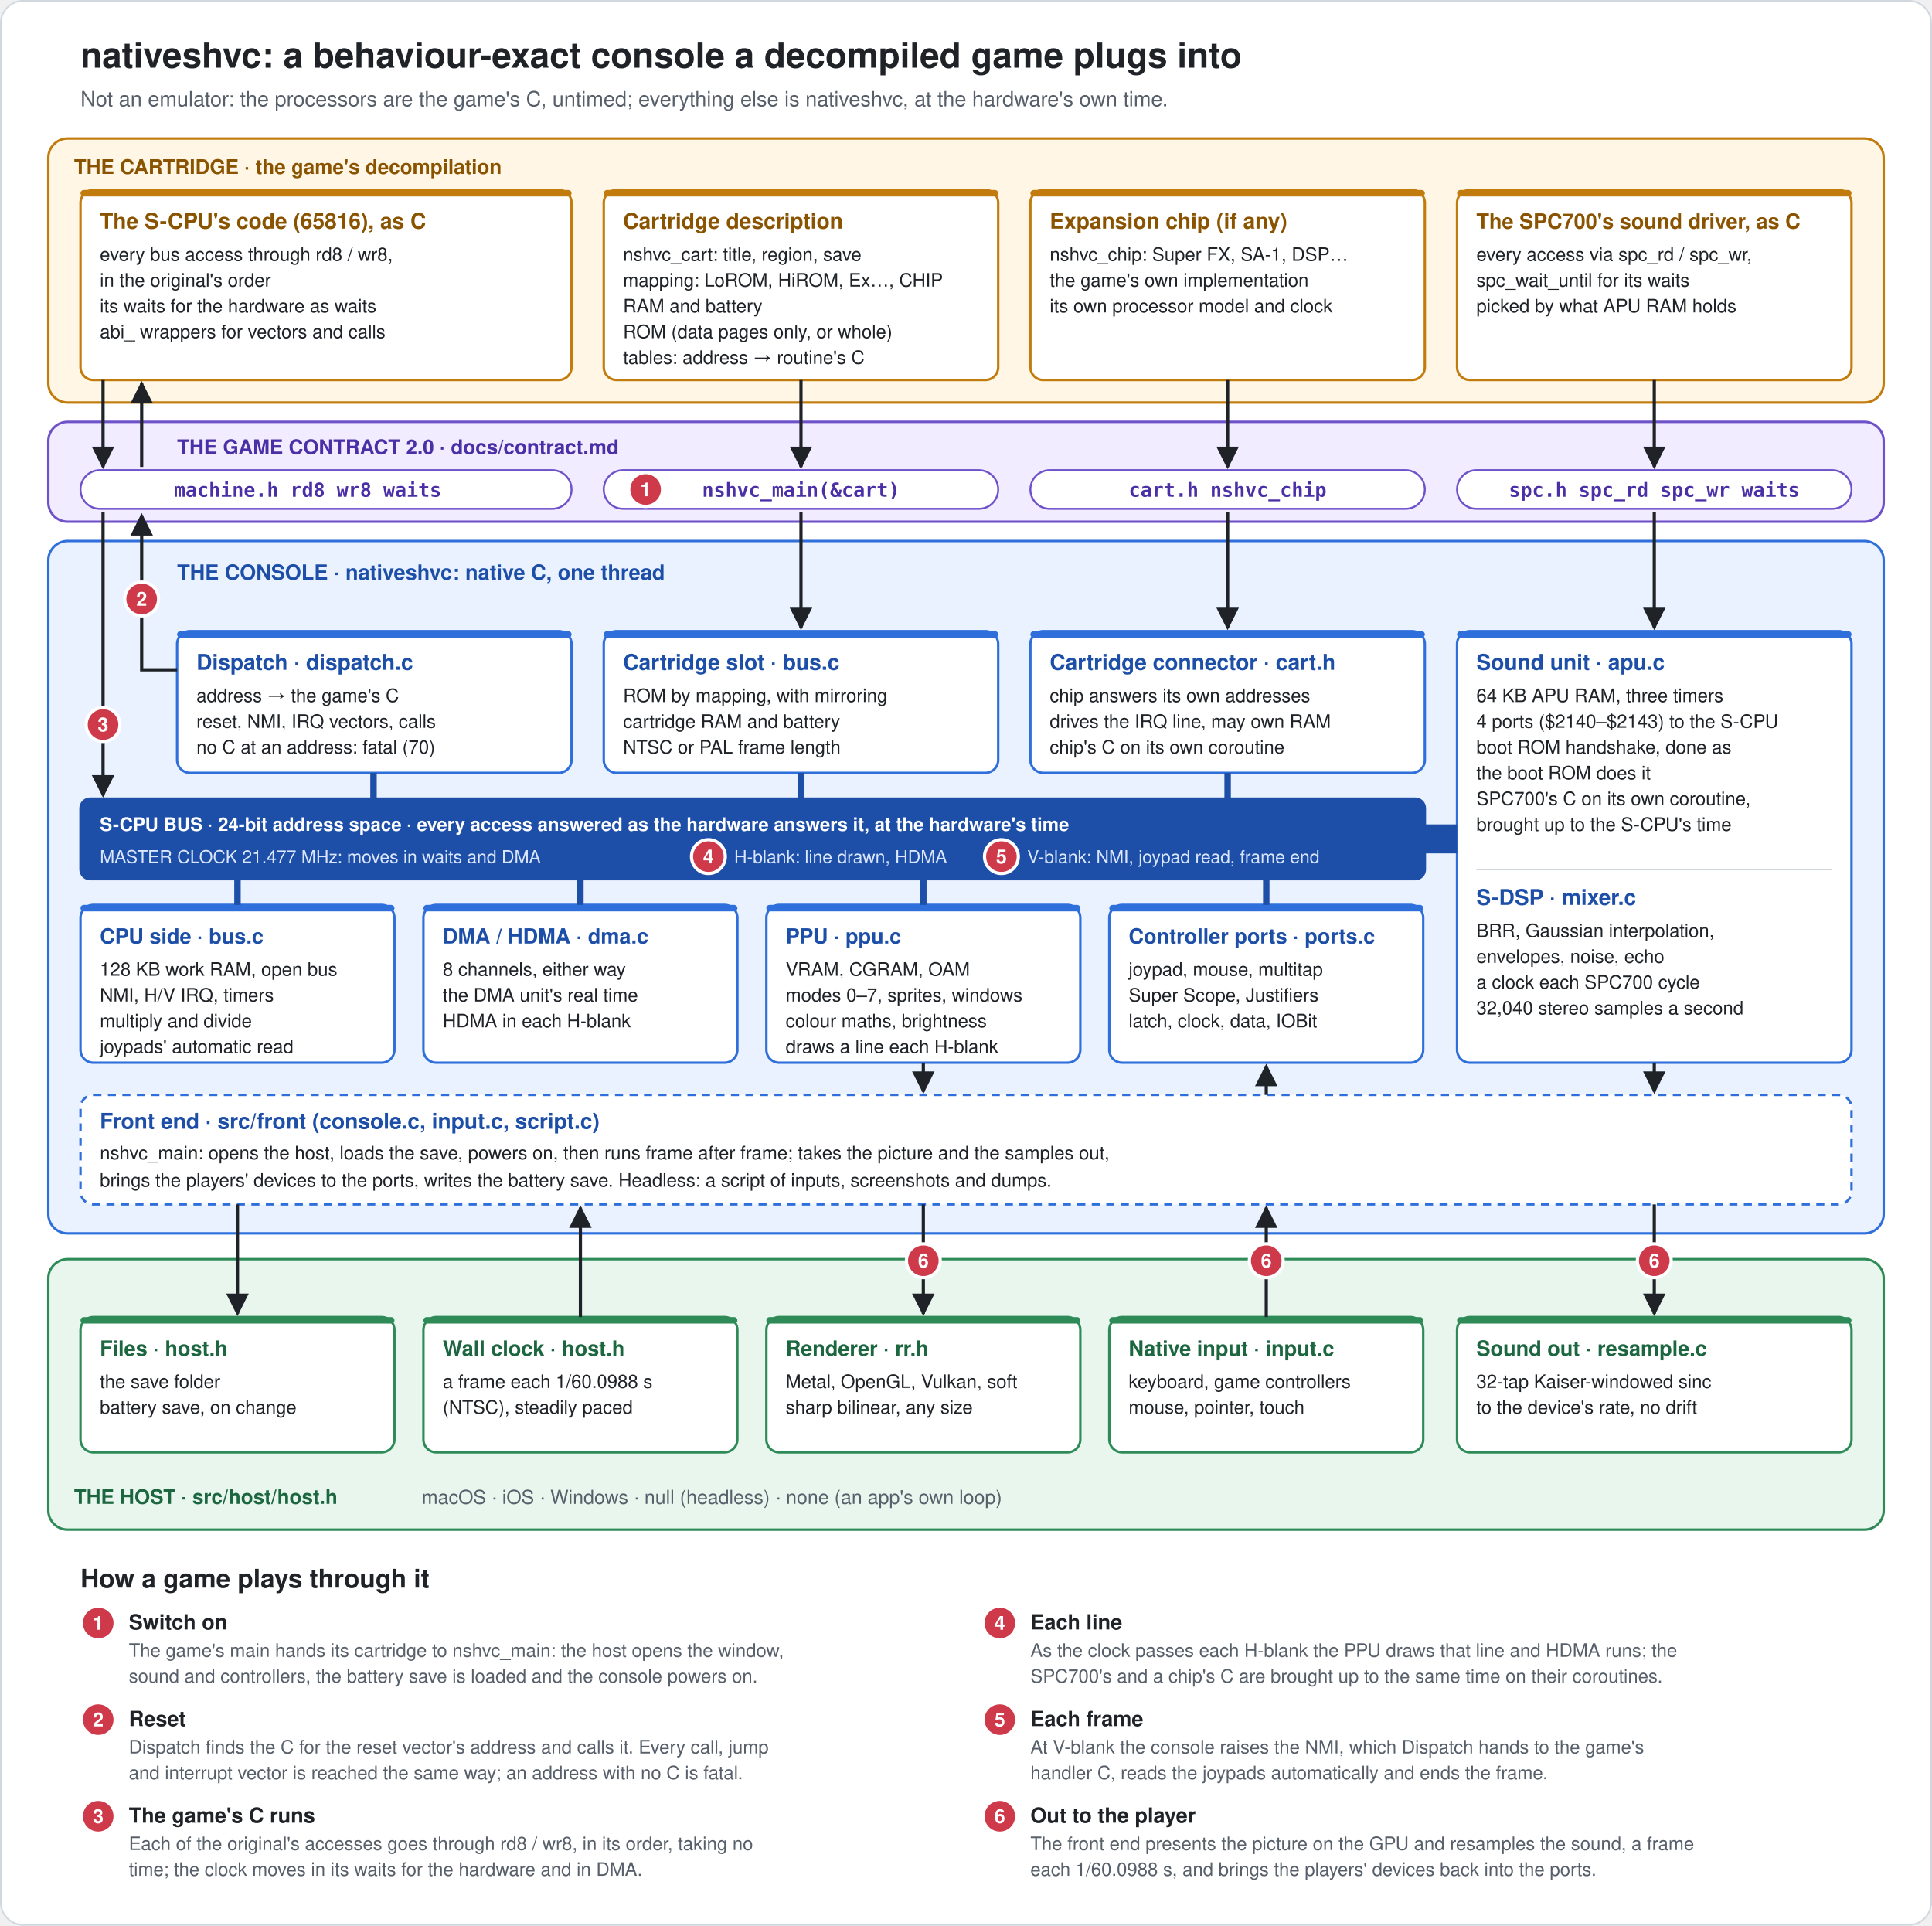
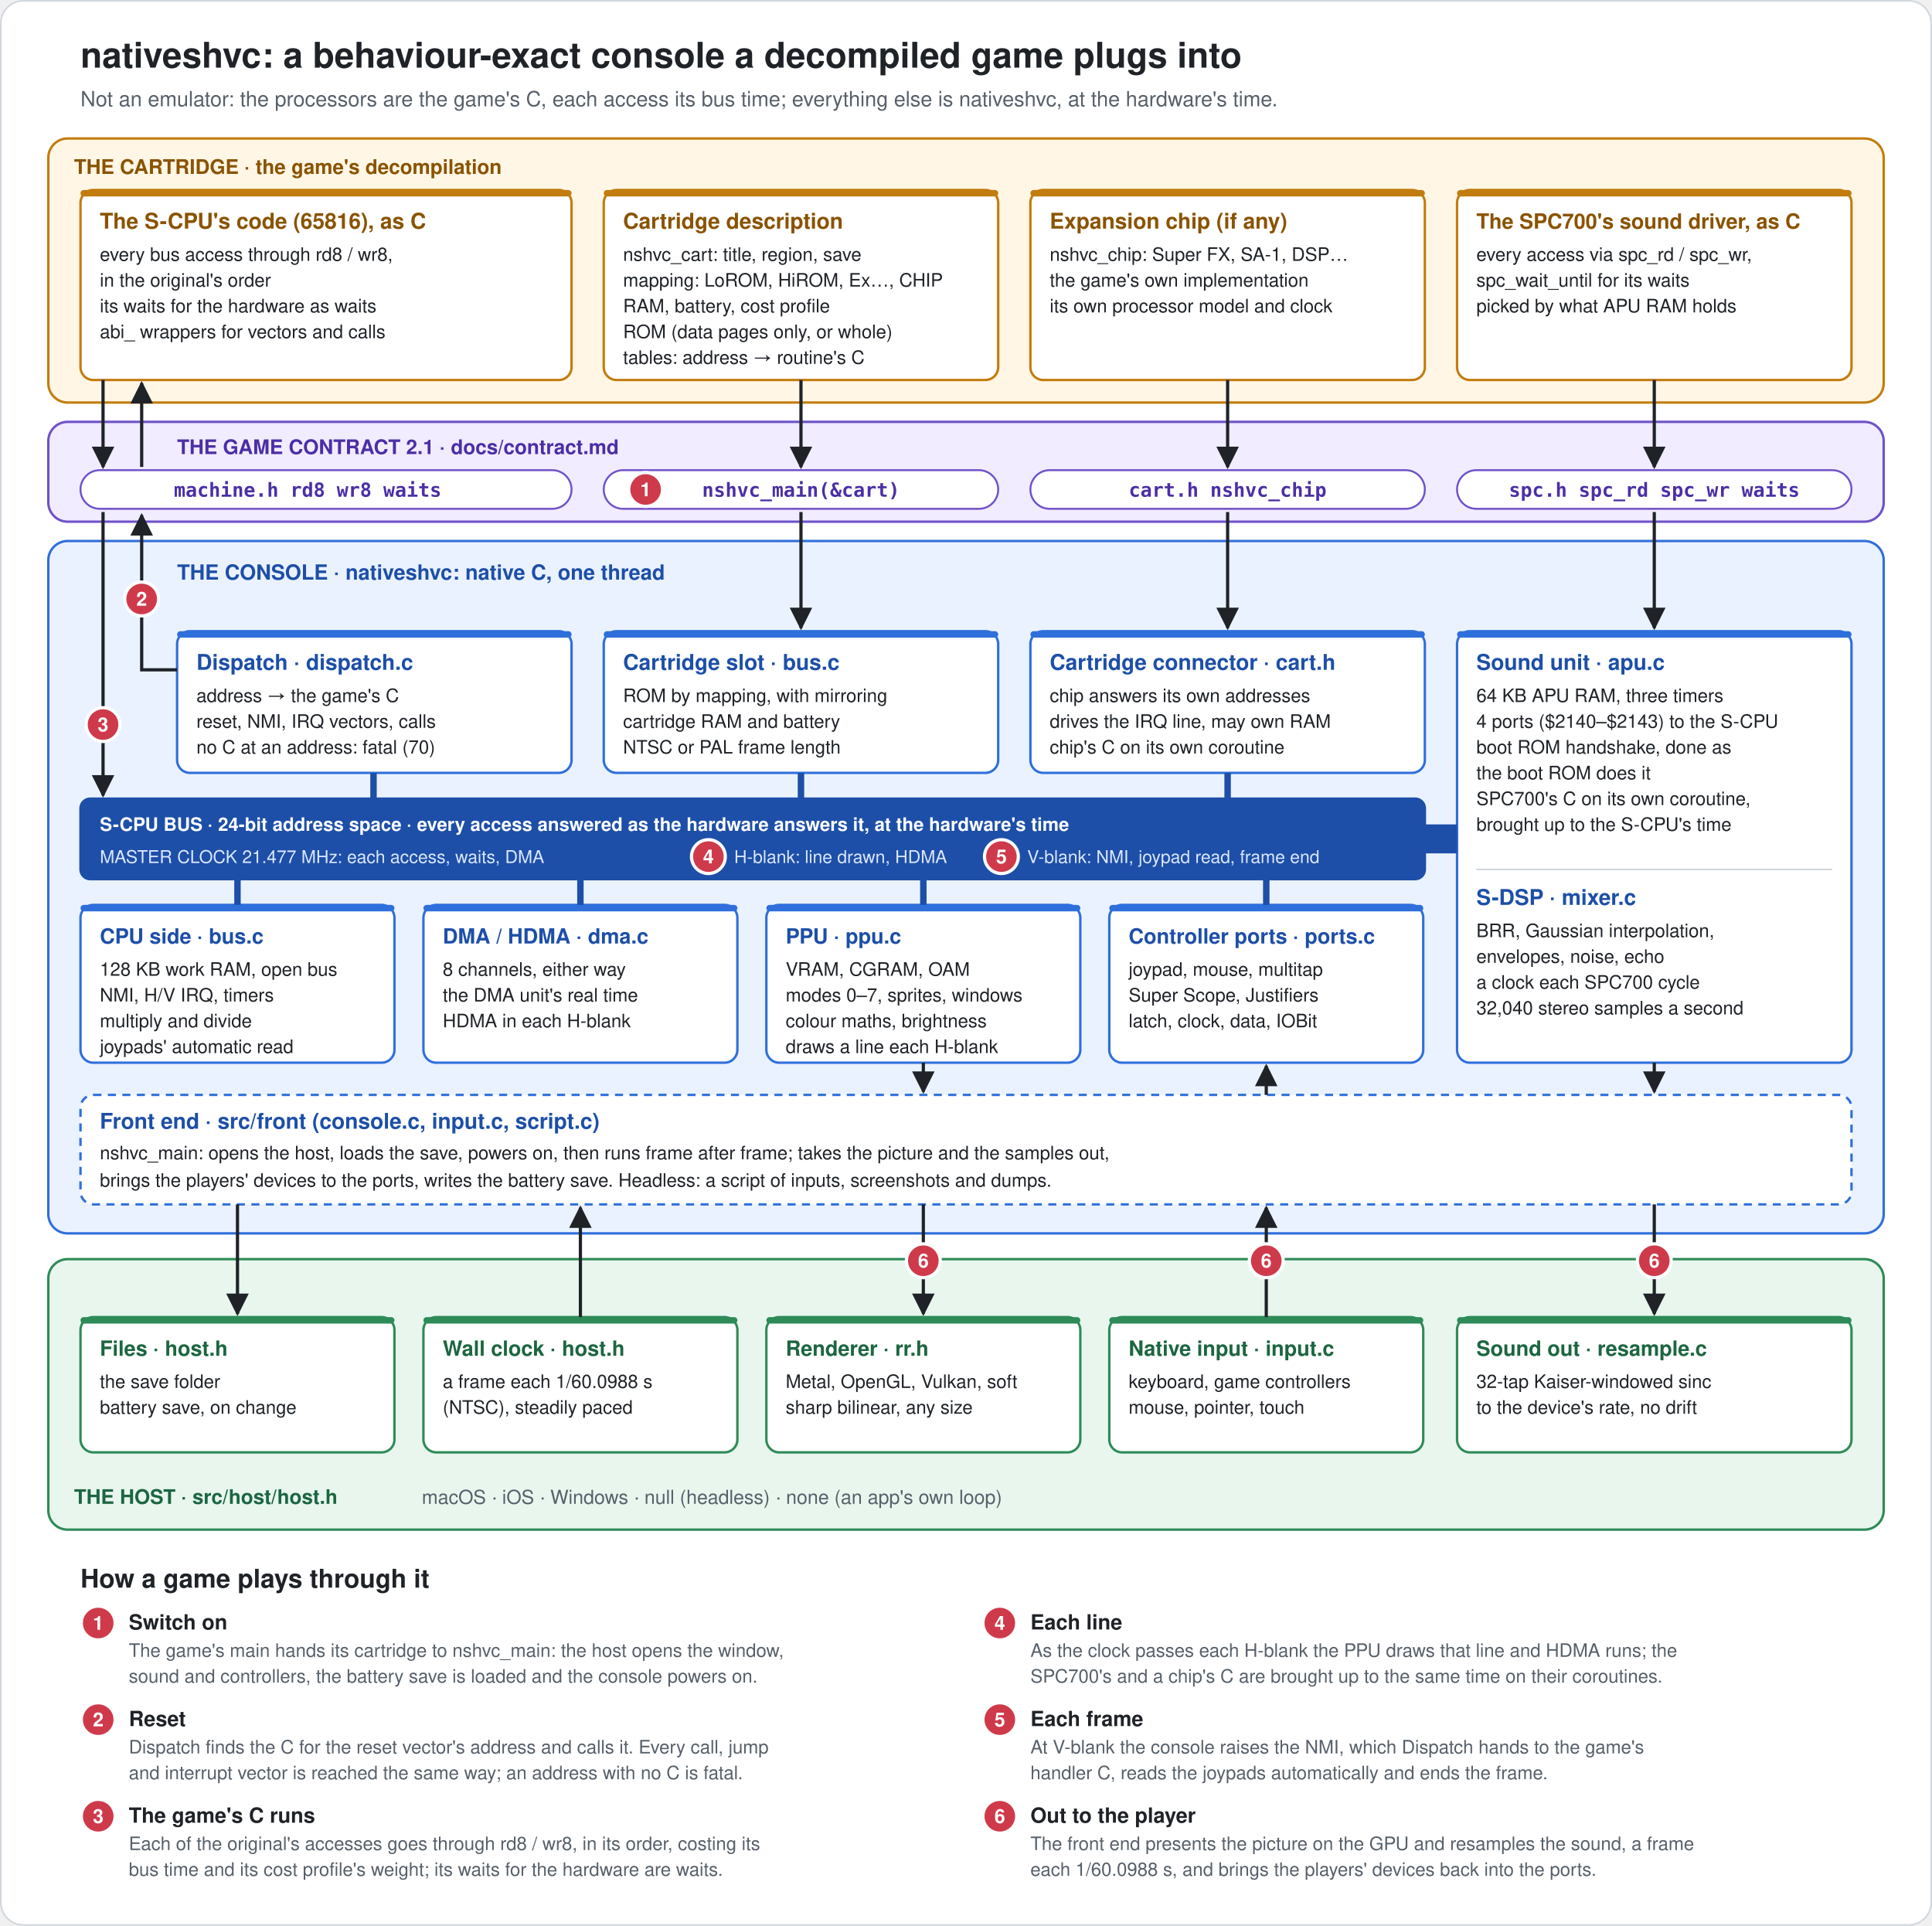
- <svg xmlns="http://www.w3.org/2000/svg" width="1200" height="1196" viewBox="0 0 1200 1196" role="img" aria-label="nativeshvc architecture: a behaviour-exact console, not an emulator: the game's decompiled C as the cartridge, nativeshvc as the console, the host below">
+ <svg xmlns="http://www.w3.org/2000/svg" width="1200" height="1196" viewBox="0 0 1200 1196" role="img" aria-label="nativeshvc architecture: a behaviour-exact console, not an emulator: the game's decompiled C as the cartridge, each access costing its bus time and its cost profile's weight, nativeshvc as the console, the host below">
  <defs>
    <marker id="arr" viewBox="0 0 10 10" refX="9" refY="5" markerWidth="7" markerHeight="7" orient="auto-start-reverse">
      <path d="M0,0 L10,5 L0,10 z" fill="#1f2328" />
    </marker>
  </defs>
  <rect x="0.5" y="0.5" width="1199" height="1195" rx="14" fill="#ffffff" stroke="#d0d7de" stroke-width="1" />
  <text x="50" y="42" font-family="-apple-system, BlinkMacSystemFont, 'Segoe UI', Helvetica, Arial, sans-serif" font-size="22" font-weight="bold" font-style="normal" fill="#1f2328" text-anchor="start">nativeshvc: a behaviour-exact console a decompiled game plugs into</text>
-   <text x="50" y="66" font-family="-apple-system, BlinkMacSystemFont, 'Segoe UI', Helvetica, Arial, sans-serif" font-size="13" font-weight="normal" font-style="normal" fill="#57606a" text-anchor="start">Not an emulator: the processors are the game's C, untimed; everything else is nativeshvc, at the hardware's own time.</text>
+   <text x="50" y="66" font-family="-apple-system, BlinkMacSystemFont, 'Segoe UI', Helvetica, Arial, sans-serif" font-size="13" font-weight="normal" font-style="normal" fill="#57606a" text-anchor="start">Not an emulator: the processors are the game's C, each access its bus time; everything else is nativeshvc, at the hardware's time.</text>
  <rect x="30" y="86" width="1140" height="164" rx="12" fill="#fff6e5" stroke="#c27c0e" stroke-width="1.5" />
  <text x="46" y="108" font-family="-apple-system, BlinkMacSystemFont, 'Segoe UI', Helvetica, Arial, sans-serif" font-size="12.5" font-weight="bold" font-style="normal" fill="#8a5300" text-anchor="start">THE CARTRIDGE  ·  the game's decompilation</text>
  <rect x="50" y="118" width="305" height="118" rx="8" fill="#ffffff" stroke="#c27c0e" stroke-width="1.5" />
  <rect x="50" y="118" width="305" height="4" rx="2" fill="#c27c0e" />
  <text x="62" y="142" font-family="-apple-system, BlinkMacSystemFont, 'Segoe UI', Helvetica, Arial, sans-serif" font-size="13.5" font-weight="bold" font-style="normal" fill="#8a5300" text-anchor="start">The S-CPU's code (65816), as C</text>
  <text x="62" y="162" font-family="-apple-system, BlinkMacSystemFont, 'Segoe UI', Helvetica, Arial, sans-serif" font-size="11.5" font-weight="normal" font-style="normal" fill="#1f2328" text-anchor="start">every bus access through rd8 / wr8,</text>
  <text x="62" y="178" font-family="-apple-system, BlinkMacSystemFont, 'Segoe UI', Helvetica, Arial, sans-serif" font-size="11.5" font-weight="normal" font-style="normal" fill="#1f2328" text-anchor="start">in the original's order</text>
  <text x="62" y="194" font-family="-apple-system, BlinkMacSystemFont, 'Segoe UI', Helvetica, Arial, sans-serif" font-size="11.5" font-weight="normal" font-style="normal" fill="#1f2328" text-anchor="start">its waits for the hardware as waits</text>
  <text x="62" y="210" font-family="-apple-system, BlinkMacSystemFont, 'Segoe UI', Helvetica, Arial, sans-serif" font-size="11.5" font-weight="normal" font-style="normal" fill="#1f2328" text-anchor="start">abi_ wrappers for vectors and calls</text>
  <rect x="375" y="118" width="245" height="118" rx="8" fill="#ffffff" stroke="#c27c0e" stroke-width="1.5" />
  <rect x="375" y="118" width="245" height="4" rx="2" fill="#c27c0e" />
  <text x="387" y="142" font-family="-apple-system, BlinkMacSystemFont, 'Segoe UI', Helvetica, Arial, sans-serif" font-size="13.5" font-weight="bold" font-style="normal" fill="#8a5300" text-anchor="start">Cartridge description</text>
  <text x="387" y="162" font-family="-apple-system, BlinkMacSystemFont, 'Segoe UI', Helvetica, Arial, sans-serif" font-size="11.5" font-weight="normal" font-style="normal" fill="#1f2328" text-anchor="start">nshvc_cart: title, region, save</text>
  <text x="387" y="178" font-family="-apple-system, BlinkMacSystemFont, 'Segoe UI', Helvetica, Arial, sans-serif" font-size="11.5" font-weight="normal" font-style="normal" fill="#1f2328" text-anchor="start">mapping: LoROM, HiROM, Ex…, CHIP</text>
-   <text x="387" y="194" font-family="-apple-system, BlinkMacSystemFont, 'Segoe UI', Helvetica, Arial, sans-serif" font-size="11.5" font-weight="normal" font-style="normal" fill="#1f2328" text-anchor="start">RAM and battery</text>
+   <text x="387" y="194" font-family="-apple-system, BlinkMacSystemFont, 'Segoe UI', Helvetica, Arial, sans-serif" font-size="11.5" font-weight="normal" font-style="normal" fill="#1f2328" text-anchor="start">RAM, battery, cost profile</text>
  <text x="387" y="210" font-family="-apple-system, BlinkMacSystemFont, 'Segoe UI', Helvetica, Arial, sans-serif" font-size="11.5" font-weight="normal" font-style="normal" fill="#1f2328" text-anchor="start">ROM (data pages only, or whole)</text>
  <text x="387" y="226" font-family="-apple-system, BlinkMacSystemFont, 'Segoe UI', Helvetica, Arial, sans-serif" font-size="11.5" font-weight="normal" font-style="normal" fill="#1f2328" text-anchor="start">tables: address → routine's C</text>
  <rect x="640" y="118" width="245" height="118" rx="8" fill="#ffffff" stroke="#c27c0e" stroke-width="1.5" />
  <rect x="640" y="118" width="245" height="4" rx="2" fill="#c27c0e" />
  <text x="652" y="142" font-family="-apple-system, BlinkMacSystemFont, 'Segoe UI', Helvetica, Arial, sans-serif" font-size="13.5" font-weight="bold" font-style="normal" fill="#8a5300" text-anchor="start">Expansion chip (if any)</text>
  <text x="652" y="162" font-family="-apple-system, BlinkMacSystemFont, 'Segoe UI', Helvetica, Arial, sans-serif" font-size="11.5" font-weight="normal" font-style="normal" fill="#1f2328" text-anchor="start">nshvc_chip: Super FX, SA-1, DSP…</text>
  <text x="652" y="178" font-family="-apple-system, BlinkMacSystemFont, 'Segoe UI', Helvetica, Arial, sans-serif" font-size="11.5" font-weight="normal" font-style="normal" fill="#1f2328" text-anchor="start">the game's own implementation</text>
  <text x="652" y="194" font-family="-apple-system, BlinkMacSystemFont, 'Segoe UI', Helvetica, Arial, sans-serif" font-size="11.5" font-weight="normal" font-style="normal" fill="#1f2328" text-anchor="start">its own processor model and clock</text>
  <rect x="905" y="118" width="245" height="118" rx="8" fill="#ffffff" stroke="#c27c0e" stroke-width="1.5" />
  <rect x="905" y="118" width="245" height="4" rx="2" fill="#c27c0e" />
  <text x="917" y="142" font-family="-apple-system, BlinkMacSystemFont, 'Segoe UI', Helvetica, Arial, sans-serif" font-size="13" font-weight="bold" font-style="normal" fill="#8a5300" text-anchor="start">The SPC700's sound driver, as C</text>
  <text x="917" y="162" font-family="-apple-system, BlinkMacSystemFont, 'Segoe UI', Helvetica, Arial, sans-serif" font-size="11.5" font-weight="normal" font-style="normal" fill="#1f2328" text-anchor="start">every access via spc_rd / spc_wr,</text>
  <text x="917" y="178" font-family="-apple-system, BlinkMacSystemFont, 'Segoe UI', Helvetica, Arial, sans-serif" font-size="11.5" font-weight="normal" font-style="normal" fill="#1f2328" text-anchor="start">spc_wait_until for its waits</text>
  <text x="917" y="194" font-family="-apple-system, BlinkMacSystemFont, 'Segoe UI', Helvetica, Arial, sans-serif" font-size="11.5" font-weight="normal" font-style="normal" fill="#1f2328" text-anchor="start">picked by what APU RAM holds</text>
  <rect x="30" y="262" width="1140" height="62" rx="12" fill="#f1ecff" stroke="#6f52c9" stroke-width="1.5" />
-   <text x="110" y="282" font-family="-apple-system, BlinkMacSystemFont, 'Segoe UI', Helvetica, Arial, sans-serif" font-size="12.5" font-weight="bold" font-style="normal" fill="#4b2fa6" text-anchor="start">THE GAME CONTRACT 2.0  ·  docs/contract.md</text>
+   <text x="110" y="282" font-family="-apple-system, BlinkMacSystemFont, 'Segoe UI', Helvetica, Arial, sans-serif" font-size="12.5" font-weight="bold" font-style="normal" fill="#4b2fa6" text-anchor="start">THE GAME CONTRACT 2.1  ·  docs/contract.md</text>
  <rect x="50" y="292" width="305" height="24" rx="12" fill="#ffffff" stroke="#6f52c9" stroke-width="1.2" />
  <text x="108" y="308.5" font-family="ui-monospace, SFMono-Regular, Menlo, Consolas, monospace" font-size="12" font-weight="bold" font-style="normal" fill="#4b2fa6" text-anchor="start">machine.h  rd8 wr8 waits</text>
  <rect x="375" y="292" width="245" height="24" rx="12" fill="#ffffff" stroke="#6f52c9" stroke-width="1.2" />
  <text x="497.5" y="308.5" font-family="ui-monospace, SFMono-Regular, Menlo, Consolas, monospace" font-size="12" font-weight="bold" font-style="normal" fill="#4b2fa6" text-anchor="middle">nshvc_main(&amp;cart)</text>
  <rect x="640" y="292" width="245" height="24" rx="12" fill="#ffffff" stroke="#6f52c9" stroke-width="1.2" />
  <text x="762.5" y="308.5" font-family="ui-monospace, SFMono-Regular, Menlo, Consolas, monospace" font-size="12" font-weight="bold" font-style="normal" fill="#4b2fa6" text-anchor="middle">cart.h  nshvc_chip</text>
  <rect x="905" y="292" width="245" height="24" rx="12" fill="#ffffff" stroke="#6f52c9" stroke-width="1.2" />
  <text x="1027.5" y="308.5" font-family="ui-monospace, SFMono-Regular, Menlo, Consolas, monospace" font-size="12" font-weight="bold" font-style="normal" fill="#4b2fa6" text-anchor="middle">spc.h  spc_rd spc_wr waits</text>
  <rect x="30" y="336" width="1140" height="430" rx="12" fill="#eaf2ff" stroke="#2f6fdb" stroke-width="1.5" />
  <text x="110" y="360" font-family="-apple-system, BlinkMacSystemFont, 'Segoe UI', Helvetica, Arial, sans-serif" font-size="13" font-weight="bold" font-style="normal" fill="#1d4fa8" text-anchor="start">THE CONSOLE  ·  nativeshvc: native C, one thread</text>
  <rect x="110" y="392" width="245" height="88" rx="8" fill="#ffffff" stroke="#2f6fdb" stroke-width="1.5" />
  <rect x="110" y="392" width="245" height="4" rx="2" fill="#2f6fdb" />
  <text x="122" y="416" font-family="-apple-system, BlinkMacSystemFont, 'Segoe UI', Helvetica, Arial, sans-serif" font-size="13.5" font-weight="bold" font-style="normal" fill="#1d4fa8" text-anchor="start">Dispatch · dispatch.c</text>
  <text x="122" y="436" font-family="-apple-system, BlinkMacSystemFont, 'Segoe UI', Helvetica, Arial, sans-serif" font-size="11.5" font-weight="normal" font-style="normal" fill="#1f2328" text-anchor="start">address → the game's C</text>
  <text x="122" y="452" font-family="-apple-system, BlinkMacSystemFont, 'Segoe UI', Helvetica, Arial, sans-serif" font-size="11.5" font-weight="normal" font-style="normal" fill="#1f2328" text-anchor="start">reset, NMI, IRQ vectors, calls</text>
  <text x="122" y="468" font-family="-apple-system, BlinkMacSystemFont, 'Segoe UI', Helvetica, Arial, sans-serif" font-size="11.5" font-weight="normal" font-style="normal" fill="#1f2328" text-anchor="start">no C at an address: fatal (70)</text>
  <rect x="375" y="392" width="245" height="88" rx="8" fill="#ffffff" stroke="#2f6fdb" stroke-width="1.5" />
  <rect x="375" y="392" width="245" height="4" rx="2" fill="#2f6fdb" />
  <text x="387" y="416" font-family="-apple-system, BlinkMacSystemFont, 'Segoe UI', Helvetica, Arial, sans-serif" font-size="13.5" font-weight="bold" font-style="normal" fill="#1d4fa8" text-anchor="start">Cartridge slot · bus.c</text>
  <text x="387" y="436" font-family="-apple-system, BlinkMacSystemFont, 'Segoe UI', Helvetica, Arial, sans-serif" font-size="11.5" font-weight="normal" font-style="normal" fill="#1f2328" text-anchor="start">ROM by mapping, with mirroring</text>
  <text x="387" y="452" font-family="-apple-system, BlinkMacSystemFont, 'Segoe UI', Helvetica, Arial, sans-serif" font-size="11.5" font-weight="normal" font-style="normal" fill="#1f2328" text-anchor="start">cartridge RAM and battery</text>
  <text x="387" y="468" font-family="-apple-system, BlinkMacSystemFont, 'Segoe UI', Helvetica, Arial, sans-serif" font-size="11.5" font-weight="normal" font-style="normal" fill="#1f2328" text-anchor="start">NTSC or PAL frame length</text>
  <rect x="640" y="392" width="245" height="88" rx="8" fill="#ffffff" stroke="#2f6fdb" stroke-width="1.5" />
  <rect x="640" y="392" width="245" height="4" rx="2" fill="#2f6fdb" />
  <text x="652" y="416" font-family="-apple-system, BlinkMacSystemFont, 'Segoe UI', Helvetica, Arial, sans-serif" font-size="13.5" font-weight="bold" font-style="normal" fill="#1d4fa8" text-anchor="start">Cartridge connector · cart.h</text>
  <text x="652" y="436" font-family="-apple-system, BlinkMacSystemFont, 'Segoe UI', Helvetica, Arial, sans-serif" font-size="11.5" font-weight="normal" font-style="normal" fill="#1f2328" text-anchor="start">chip answers its own addresses</text>
  <text x="652" y="452" font-family="-apple-system, BlinkMacSystemFont, 'Segoe UI', Helvetica, Arial, sans-serif" font-size="11.5" font-weight="normal" font-style="normal" fill="#1f2328" text-anchor="start">drives the IRQ line, may own RAM</text>
  <text x="652" y="468" font-family="-apple-system, BlinkMacSystemFont, 'Segoe UI', Helvetica, Arial, sans-serif" font-size="11.5" font-weight="normal" font-style="normal" fill="#1f2328" text-anchor="start">chip's C on its own coroutine</text>
  <rect x="905" y="392" width="245" height="268" rx="8" fill="#ffffff" stroke="#2f6fdb" stroke-width="1.5" />
  <rect x="905" y="392" width="245" height="4" rx="2" fill="#2f6fdb" />
  <text x="917" y="416" font-family="-apple-system, BlinkMacSystemFont, 'Segoe UI', Helvetica, Arial, sans-serif" font-size="13.5" font-weight="bold" font-style="normal" fill="#1d4fa8" text-anchor="start">Sound unit · apu.c</text>
  <text x="917" y="436" font-family="-apple-system, BlinkMacSystemFont, 'Segoe UI', Helvetica, Arial, sans-serif" font-size="11.5" font-weight="normal" font-style="normal" fill="#1f2328" text-anchor="start">64 KB APU RAM, three timers</text>
  <text x="917" y="452" font-family="-apple-system, BlinkMacSystemFont, 'Segoe UI', Helvetica, Arial, sans-serif" font-size="11.5" font-weight="normal" font-style="normal" fill="#1f2328" text-anchor="start">4 ports ($2140–$2143) to the S-CPU</text>
  <text x="917" y="468" font-family="-apple-system, BlinkMacSystemFont, 'Segoe UI', Helvetica, Arial, sans-serif" font-size="11.5" font-weight="normal" font-style="normal" fill="#1f2328" text-anchor="start">boot ROM handshake, done as</text>
  <text x="917" y="484" font-family="-apple-system, BlinkMacSystemFont, 'Segoe UI', Helvetica, Arial, sans-serif" font-size="11.5" font-weight="normal" font-style="normal" fill="#1f2328" text-anchor="start">the boot ROM does it</text>
  <text x="917" y="500" font-family="-apple-system, BlinkMacSystemFont, 'Segoe UI', Helvetica, Arial, sans-serif" font-size="11.5" font-weight="normal" font-style="normal" fill="#1f2328" text-anchor="start">SPC700's C on its own coroutine,</text>
  <text x="917" y="516" font-family="-apple-system, BlinkMacSystemFont, 'Segoe UI', Helvetica, Arial, sans-serif" font-size="11.5" font-weight="normal" font-style="normal" fill="#1f2328" text-anchor="start">brought up to the S-CPU's time</text>
  <line x1="917" y1="540" x2="1138" y2="540" stroke="#d0d7de" />
  <text x="917" y="562" font-family="-apple-system, BlinkMacSystemFont, 'Segoe UI', Helvetica, Arial, sans-serif" font-size="13.5" font-weight="bold" font-style="normal" fill="#1d4fa8" text-anchor="start">S-DSP · mixer.c</text>
  <text x="917" y="582" font-family="-apple-system, BlinkMacSystemFont, 'Segoe UI', Helvetica, Arial, sans-serif" font-size="11.5" font-weight="normal" font-style="normal" fill="#1f2328" text-anchor="start">BRR, Gaussian interpolation,</text>
  <text x="917" y="598" font-family="-apple-system, BlinkMacSystemFont, 'Segoe UI', Helvetica, Arial, sans-serif" font-size="11.5" font-weight="normal" font-style="normal" fill="#1f2328" text-anchor="start">envelopes, noise, echo</text>
  <text x="917" y="614" font-family="-apple-system, BlinkMacSystemFont, 'Segoe UI', Helvetica, Arial, sans-serif" font-size="11.5" font-weight="normal" font-style="normal" fill="#1f2328" text-anchor="start">a clock each SPC700 cycle</text>
  <text x="917" y="630" font-family="-apple-system, BlinkMacSystemFont, 'Segoe UI', Helvetica, Arial, sans-serif" font-size="11.5" font-weight="normal" font-style="normal" fill="#1f2328" text-anchor="start">32,040 stereo samples a second</text>
  <rect x="50" y="496" width="835" height="50" rx="6" fill="#1d4fa8" stroke="#1d4fa8" stroke-width="1.5" />
  <text x="62" y="516" font-family="-apple-system, BlinkMacSystemFont, 'Segoe UI', Helvetica, Arial, sans-serif" font-size="11.5" font-weight="bold" font-style="normal" fill="#ffffff" text-anchor="start">S-CPU BUS  ·  24-bit address space  ·  every access answered as the hardware answers it, at the hardware's time</text>
-   <text x="62" y="536" font-family="-apple-system, BlinkMacSystemFont, 'Segoe UI', Helvetica, Arial, sans-serif" font-size="11" font-weight="normal" font-style="normal" fill="#dbe7ff" text-anchor="start">MASTER CLOCK 21.477 MHz: moves in waits and DMA</text>
+   <text x="62" y="536" font-family="-apple-system, BlinkMacSystemFont, 'Segoe UI', Helvetica, Arial, sans-serif" font-size="11" font-weight="normal" font-style="normal" fill="#dbe7ff" text-anchor="start">MASTER CLOCK 21.477 MHz: each access, waits, DMA</text>
  <circle cx="440" cy="532" r="10.5" fill="#cf3a4b" stroke="#ffffff" stroke-width="2" />
  <text x="440" y="536.2" font-family="-apple-system, BlinkMacSystemFont, 'Segoe UI', Helvetica, Arial, sans-serif" font-size="12" font-weight="bold" font-style="normal" fill="#ffffff" text-anchor="middle">4</text>
  <text x="456" y="536" font-family="-apple-system, BlinkMacSystemFont, 'Segoe UI', Helvetica, Arial, sans-serif" font-size="11" font-weight="normal" font-style="normal" fill="#dbe7ff" text-anchor="start">H-blank: line drawn, HDMA</text>
  <circle cx="622" cy="532" r="10.5" fill="#cf3a4b" stroke="#ffffff" stroke-width="2" />
  <text x="622" y="536.2" font-family="-apple-system, BlinkMacSystemFont, 'Segoe UI', Helvetica, Arial, sans-serif" font-size="12" font-weight="bold" font-style="normal" fill="#ffffff" text-anchor="middle">5</text>
  <text x="638" y="536" font-family="-apple-system, BlinkMacSystemFont, 'Segoe UI', Helvetica, Arial, sans-serif" font-size="11" font-weight="normal" font-style="normal" fill="#dbe7ff" text-anchor="start">V-blank: NMI, joypad read, frame end</text>
  <rect x="885" y="512" width="20" height="18" fill="#1d4fa8" />
  <line x1="232" y1="480" x2="232" y2="496" stroke="#1d4fa8" stroke-width="4" />
  <line x1="497.5" y1="480" x2="497.5" y2="496" stroke="#1d4fa8" stroke-width="4" />
  <line x1="762.5" y1="480" x2="762.5" y2="496" stroke="#1d4fa8" stroke-width="4" />
  <rect x="50" y="562" width="195" height="98" rx="8" fill="#ffffff" stroke="#2f6fdb" stroke-width="1.5" />
  <rect x="50" y="562" width="195" height="4" rx="2" fill="#2f6fdb" />
  <text x="62" y="586" font-family="-apple-system, BlinkMacSystemFont, 'Segoe UI', Helvetica, Arial, sans-serif" font-size="13" font-weight="bold" font-style="normal" fill="#1d4fa8" text-anchor="start">CPU side · bus.c</text>
  <text x="62" y="606" font-family="-apple-system, BlinkMacSystemFont, 'Segoe UI', Helvetica, Arial, sans-serif" font-size="11.5" font-weight="normal" font-style="normal" fill="#1f2328" text-anchor="start">128 KB work RAM, open bus</text>
  <text x="62" y="622" font-family="-apple-system, BlinkMacSystemFont, 'Segoe UI', Helvetica, Arial, sans-serif" font-size="11.5" font-weight="normal" font-style="normal" fill="#1f2328" text-anchor="start">NMI, H/V IRQ, timers</text>
  <text x="62" y="638" font-family="-apple-system, BlinkMacSystemFont, 'Segoe UI', Helvetica, Arial, sans-serif" font-size="11.5" font-weight="normal" font-style="normal" fill="#1f2328" text-anchor="start">multiply and divide</text>
  <text x="62" y="654" font-family="-apple-system, BlinkMacSystemFont, 'Segoe UI', Helvetica, Arial, sans-serif" font-size="11.5" font-weight="normal" font-style="normal" fill="#1f2328" text-anchor="start">joypads' automatic read</text>
  <rect x="263" y="562" width="195" height="98" rx="8" fill="#ffffff" stroke="#2f6fdb" stroke-width="1.5" />
  <rect x="263" y="562" width="195" height="4" rx="2" fill="#2f6fdb" />
  <text x="275" y="586" font-family="-apple-system, BlinkMacSystemFont, 'Segoe UI', Helvetica, Arial, sans-serif" font-size="13" font-weight="bold" font-style="normal" fill="#1d4fa8" text-anchor="start">DMA / HDMA · dma.c</text>
  <text x="275" y="606" font-family="-apple-system, BlinkMacSystemFont, 'Segoe UI', Helvetica, Arial, sans-serif" font-size="11.5" font-weight="normal" font-style="normal" fill="#1f2328" text-anchor="start">8 channels, either way</text>
  <text x="275" y="622" font-family="-apple-system, BlinkMacSystemFont, 'Segoe UI', Helvetica, Arial, sans-serif" font-size="11.5" font-weight="normal" font-style="normal" fill="#1f2328" text-anchor="start">the DMA unit's real time</text>
  <text x="275" y="638" font-family="-apple-system, BlinkMacSystemFont, 'Segoe UI', Helvetica, Arial, sans-serif" font-size="11.5" font-weight="normal" font-style="normal" fill="#1f2328" text-anchor="start">HDMA in each H-blank</text>
  <rect x="476" y="562" width="195" height="98" rx="8" fill="#ffffff" stroke="#2f6fdb" stroke-width="1.5" />
  <rect x="476" y="562" width="195" height="4" rx="2" fill="#2f6fdb" />
  <text x="488" y="586" font-family="-apple-system, BlinkMacSystemFont, 'Segoe UI', Helvetica, Arial, sans-serif" font-size="13" font-weight="bold" font-style="normal" fill="#1d4fa8" text-anchor="start">PPU · ppu.c</text>
  <text x="488" y="606" font-family="-apple-system, BlinkMacSystemFont, 'Segoe UI', Helvetica, Arial, sans-serif" font-size="11.5" font-weight="normal" font-style="normal" fill="#1f2328" text-anchor="start">VRAM, CGRAM, OAM</text>
  <text x="488" y="622" font-family="-apple-system, BlinkMacSystemFont, 'Segoe UI', Helvetica, Arial, sans-serif" font-size="11.5" font-weight="normal" font-style="normal" fill="#1f2328" text-anchor="start">modes 0–7, sprites, windows</text>
  <text x="488" y="638" font-family="-apple-system, BlinkMacSystemFont, 'Segoe UI', Helvetica, Arial, sans-serif" font-size="11.5" font-weight="normal" font-style="normal" fill="#1f2328" text-anchor="start">colour maths, brightness</text>
  <text x="488" y="654" font-family="-apple-system, BlinkMacSystemFont, 'Segoe UI', Helvetica, Arial, sans-serif" font-size="11.5" font-weight="normal" font-style="normal" fill="#1f2328" text-anchor="start">draws a line each H-blank</text>
  <rect x="689" y="562" width="195" height="98" rx="8" fill="#ffffff" stroke="#2f6fdb" stroke-width="1.5" />
  <rect x="689" y="562" width="195" height="4" rx="2" fill="#2f6fdb" />
  <text x="701" y="586" font-family="-apple-system, BlinkMacSystemFont, 'Segoe UI', Helvetica, Arial, sans-serif" font-size="13" font-weight="bold" font-style="normal" fill="#1d4fa8" text-anchor="start">Controller ports · ports.c</text>
  <text x="701" y="606" font-family="-apple-system, BlinkMacSystemFont, 'Segoe UI', Helvetica, Arial, sans-serif" font-size="11.5" font-weight="normal" font-style="normal" fill="#1f2328" text-anchor="start">joypad, mouse, multitap</text>
  <text x="701" y="622" font-family="-apple-system, BlinkMacSystemFont, 'Segoe UI', Helvetica, Arial, sans-serif" font-size="11.5" font-weight="normal" font-style="normal" fill="#1f2328" text-anchor="start">Super Scope, Justifiers</text>
  <text x="701" y="638" font-family="-apple-system, BlinkMacSystemFont, 'Segoe UI', Helvetica, Arial, sans-serif" font-size="11.5" font-weight="normal" font-style="normal" fill="#1f2328" text-anchor="start">latch, clock, data, IOBit</text>
  <line x1="147.5" y1="546" x2="147.5" y2="562" stroke="#1d4fa8" stroke-width="4" />
  <line x1="360.5" y1="546" x2="360.5" y2="562" stroke="#1d4fa8" stroke-width="4" />
  <line x1="573.5" y1="546" x2="573.5" y2="562" stroke="#1d4fa8" stroke-width="4" />
  <line x1="786.5" y1="546" x2="786.5" y2="562" stroke="#1d4fa8" stroke-width="4" />
  <rect x="50" y="680" width="1100" height="68" rx="8" fill="#ffffff" stroke="#2f6fdb" stroke-width="1.5" stroke-dasharray="5 4" />
  <text x="62" y="701" font-family="-apple-system, BlinkMacSystemFont, 'Segoe UI', Helvetica, Arial, sans-serif" font-size="13.5" font-weight="bold" font-style="normal" fill="#1d4fa8" text-anchor="start">Front end · src/front  (console.c, input.c, script.c)</text>
  <text x="62" y="720" font-family="-apple-system, BlinkMacSystemFont, 'Segoe UI', Helvetica, Arial, sans-serif" font-size="11.5" font-weight="normal" font-style="normal" fill="#1f2328" text-anchor="start">nshvc_main: opens the host, loads the save, powers on, then runs frame after frame; takes the picture and the samples out,</text>
  <text x="62" y="737" font-family="-apple-system, BlinkMacSystemFont, 'Segoe UI', Helvetica, Arial, sans-serif" font-size="11.5" font-weight="normal" font-style="normal" fill="#1f2328" text-anchor="start">brings the players' devices to the ports, writes the battery save. Headless: a script of inputs, screenshots and dumps.</text>
  <rect x="30" y="782" width="1140" height="168" rx="12" fill="#e8f6ee" stroke="#2e8b57" stroke-width="1.5" />
  <rect x="50" y="818" width="195" height="84" rx="8" fill="#ffffff" stroke="#2e8b57" stroke-width="1.5" />
  <rect x="50" y="818" width="195" height="4" rx="2" fill="#2e8b57" />
  <text x="62" y="842" font-family="-apple-system, BlinkMacSystemFont, 'Segoe UI', Helvetica, Arial, sans-serif" font-size="13" font-weight="bold" font-style="normal" fill="#1c6640" text-anchor="start">Files · host.h</text>
  <text x="62" y="862" font-family="-apple-system, BlinkMacSystemFont, 'Segoe UI', Helvetica, Arial, sans-serif" font-size="11.5" font-weight="normal" font-style="normal" fill="#1f2328" text-anchor="start">the save folder</text>
  <text x="62" y="878" font-family="-apple-system, BlinkMacSystemFont, 'Segoe UI', Helvetica, Arial, sans-serif" font-size="11.5" font-weight="normal" font-style="normal" fill="#1f2328" text-anchor="start">battery save, on change</text>
  <rect x="263" y="818" width="195" height="84" rx="8" fill="#ffffff" stroke="#2e8b57" stroke-width="1.5" />
  <rect x="263" y="818" width="195" height="4" rx="2" fill="#2e8b57" />
  <text x="275" y="842" font-family="-apple-system, BlinkMacSystemFont, 'Segoe UI', Helvetica, Arial, sans-serif" font-size="13" font-weight="bold" font-style="normal" fill="#1c6640" text-anchor="start">Wall clock · host.h</text>
  <text x="275" y="862" font-family="-apple-system, BlinkMacSystemFont, 'Segoe UI', Helvetica, Arial, sans-serif" font-size="11.5" font-weight="normal" font-style="normal" fill="#1f2328" text-anchor="start">a frame each 1/60.0988 s</text>
  <text x="275" y="878" font-family="-apple-system, BlinkMacSystemFont, 'Segoe UI', Helvetica, Arial, sans-serif" font-size="11.5" font-weight="normal" font-style="normal" fill="#1f2328" text-anchor="start">(NTSC), steadily paced</text>
  <rect x="476" y="818" width="195" height="84" rx="8" fill="#ffffff" stroke="#2e8b57" stroke-width="1.5" />
  <rect x="476" y="818" width="195" height="4" rx="2" fill="#2e8b57" />
  <text x="488" y="842" font-family="-apple-system, BlinkMacSystemFont, 'Segoe UI', Helvetica, Arial, sans-serif" font-size="13" font-weight="bold" font-style="normal" fill="#1c6640" text-anchor="start">Renderer · rr.h</text>
  <text x="488" y="862" font-family="-apple-system, BlinkMacSystemFont, 'Segoe UI', Helvetica, Arial, sans-serif" font-size="11.5" font-weight="normal" font-style="normal" fill="#1f2328" text-anchor="start">Metal, OpenGL, Vulkan, soft</text>
  <text x="488" y="878" font-family="-apple-system, BlinkMacSystemFont, 'Segoe UI', Helvetica, Arial, sans-serif" font-size="11.5" font-weight="normal" font-style="normal" fill="#1f2328" text-anchor="start">sharp bilinear, any size</text>
  <rect x="689" y="818" width="195" height="84" rx="8" fill="#ffffff" stroke="#2e8b57" stroke-width="1.5" />
  <rect x="689" y="818" width="195" height="4" rx="2" fill="#2e8b57" />
  <text x="701" y="842" font-family="-apple-system, BlinkMacSystemFont, 'Segoe UI', Helvetica, Arial, sans-serif" font-size="13" font-weight="bold" font-style="normal" fill="#1c6640" text-anchor="start">Native input · input.c</text>
  <text x="701" y="862" font-family="-apple-system, BlinkMacSystemFont, 'Segoe UI', Helvetica, Arial, sans-serif" font-size="11.5" font-weight="normal" font-style="normal" fill="#1f2328" text-anchor="start">keyboard, game controllers</text>
  <text x="701" y="878" font-family="-apple-system, BlinkMacSystemFont, 'Segoe UI', Helvetica, Arial, sans-serif" font-size="11.5" font-weight="normal" font-style="normal" fill="#1f2328" text-anchor="start">mouse, pointer, touch</text>
  <rect x="905" y="818" width="245" height="84" rx="8" fill="#ffffff" stroke="#2e8b57" stroke-width="1.5" />
  <rect x="905" y="818" width="245" height="4" rx="2" fill="#2e8b57" />
  <text x="917" y="842" font-family="-apple-system, BlinkMacSystemFont, 'Segoe UI', Helvetica, Arial, sans-serif" font-size="13" font-weight="bold" font-style="normal" fill="#1c6640" text-anchor="start">Sound out · resample.c</text>
  <text x="917" y="862" font-family="-apple-system, BlinkMacSystemFont, 'Segoe UI', Helvetica, Arial, sans-serif" font-size="11.5" font-weight="normal" font-style="normal" fill="#1f2328" text-anchor="start">32-tap Kaiser-windowed sinc</text>
  <text x="917" y="878" font-family="-apple-system, BlinkMacSystemFont, 'Segoe UI', Helvetica, Arial, sans-serif" font-size="11.5" font-weight="normal" font-style="normal" fill="#1f2328" text-anchor="start">to the device's rate, no drift</text>
  <text x="46" y="934" font-family="-apple-system, BlinkMacSystemFont, 'Segoe UI', Helvetica, Arial, sans-serif" font-size="12.5" font-weight="bold" font-style="normal" fill="#1c6640" text-anchor="start">THE HOST  ·  src/host/host.h</text>
  <text x="262" y="934" font-family="-apple-system, BlinkMacSystemFont, 'Segoe UI', Helvetica, Arial, sans-serif" font-size="12" font-weight="normal" font-style="normal" fill="#57606a" text-anchor="start">macOS  ·  iOS  ·  Windows  ·  null (headless)  ·  none (an app's own loop)</text>
  <line x1="497.5" y1="236" x2="497.5" y2="290" stroke="#1f2328" stroke-width="2" marker-end="url(#arr)" />
  <line x1="497.5" y1="318" x2="497.5" y2="390" stroke="#1f2328" stroke-width="2" marker-end="url(#arr)" />
  <line x1="762.5" y1="236" x2="762.5" y2="290" stroke="#1f2328" stroke-width="2" marker-end="url(#arr)" />
  <line x1="762.5" y1="318" x2="762.5" y2="390" stroke="#1f2328" stroke-width="2" marker-end="url(#arr)" />
  <line x1="1027.5" y1="236" x2="1027.5" y2="290" stroke="#1f2328" stroke-width="2" marker-end="url(#arr)" />
  <line x1="1027.5" y1="318" x2="1027.5" y2="390" stroke="#1f2328" stroke-width="2" marker-end="url(#arr)" />
  <line x1="64" y1="236" x2="64" y2="290" stroke="#1f2328" stroke-width="2" marker-end="url(#arr)" />
  <line x1="64" y1="318" x2="64" y2="494" stroke="#1f2328" stroke-width="2" marker-end="url(#arr)" />
  <path d="M110,416 H88 V320" fill="none" stroke="#1f2328" stroke-width="2" marker-end="url(#arr)" />
  <line x1="88" y1="290" x2="88" y2="238" stroke="#1f2328" stroke-width="2" marker-end="url(#arr)" />
  <circle cx="88" cy="372" r="10.5" fill="#cf3a4b" stroke="#ffffff" stroke-width="2" />
  <text x="88" y="376.2" font-family="-apple-system, BlinkMacSystemFont, 'Segoe UI', Helvetica, Arial, sans-serif" font-size="12" font-weight="bold" font-style="normal" fill="#ffffff" text-anchor="middle">2</text>
  <circle cx="64" cy="450" r="10.5" fill="#cf3a4b" stroke="#ffffff" stroke-width="2" />
  <text x="64" y="454.2" font-family="-apple-system, BlinkMacSystemFont, 'Segoe UI', Helvetica, Arial, sans-serif" font-size="12" font-weight="bold" font-style="normal" fill="#ffffff" text-anchor="middle">3</text>
  <circle cx="401" cy="304" r="10.5" fill="#cf3a4b" stroke="#ffffff" stroke-width="2" />
  <text x="401" y="308.2" font-family="-apple-system, BlinkMacSystemFont, 'Segoe UI', Helvetica, Arial, sans-serif" font-size="12" font-weight="bold" font-style="normal" fill="#ffffff" text-anchor="middle">1</text>
  <line x1="573.5" y1="660" x2="573.5" y2="678" stroke="#1f2328" stroke-width="2" marker-end="url(#arr)" />
  <line x1="573.5" y1="748" x2="573.5" y2="816" stroke="#1f2328" stroke-width="2" marker-end="url(#arr)" />
  <circle cx="573.5" cy="783" r="10.5" fill="#cf3a4b" stroke="#ffffff" stroke-width="2" />
  <text x="573.5" y="787.2" font-family="-apple-system, BlinkMacSystemFont, 'Segoe UI', Helvetica, Arial, sans-serif" font-size="12" font-weight="bold" font-style="normal" fill="#ffffff" text-anchor="middle">6</text>
  <line x1="1027.5" y1="660" x2="1027.5" y2="678" stroke="#1f2328" stroke-width="2" marker-end="url(#arr)" />
  <line x1="1027.5" y1="748" x2="1027.5" y2="816" stroke="#1f2328" stroke-width="2" marker-end="url(#arr)" />
  <circle cx="1027.5" cy="783" r="10.5" fill="#cf3a4b" stroke="#ffffff" stroke-width="2" />
  <text x="1027.5" y="787.2" font-family="-apple-system, BlinkMacSystemFont, 'Segoe UI', Helvetica, Arial, sans-serif" font-size="12" font-weight="bold" font-style="normal" fill="#ffffff" text-anchor="middle">6</text>
  <line x1="786.5" y1="818" x2="786.5" y2="750" stroke="#1f2328" stroke-width="2" marker-end="url(#arr)" />
  <line x1="786.5" y1="680" x2="786.5" y2="662" stroke="#1f2328" stroke-width="2" marker-end="url(#arr)" />
  <circle cx="786.5" cy="783" r="10.5" fill="#cf3a4b" stroke="#ffffff" stroke-width="2" />
  <text x="786.5" y="787.2" font-family="-apple-system, BlinkMacSystemFont, 'Segoe UI', Helvetica, Arial, sans-serif" font-size="12" font-weight="bold" font-style="normal" fill="#ffffff" text-anchor="middle">6</text>
  <line x1="147.5" y1="748" x2="147.5" y2="816" stroke="#1f2328" stroke-width="2" marker-end="url(#arr)" />
  <line x1="360.5" y1="818" x2="360.5" y2="750" stroke="#1f2328" stroke-width="2" marker-end="url(#arr)" />
  <text x="50" y="986" font-family="-apple-system, BlinkMacSystemFont, 'Segoe UI', Helvetica, Arial, sans-serif" font-size="16" font-weight="bold" font-style="normal" fill="#1f2328" text-anchor="start">How a game plays through it</text>
  <circle cx="61" cy="1008" r="10.5" fill="#cf3a4b" stroke="#ffffff" stroke-width="2" />
  <text x="61" y="1012.2" font-family="-apple-system, BlinkMacSystemFont, 'Segoe UI', Helvetica, Arial, sans-serif" font-size="12" font-weight="bold" font-style="normal" fill="#ffffff" text-anchor="middle">1</text>
  <text x="80" y="1012" font-family="-apple-system, BlinkMacSystemFont, 'Segoe UI', Helvetica, Arial, sans-serif" font-size="13" font-weight="bold" font-style="normal" fill="#1f2328" text-anchor="start">Switch on</text>
  <text x="80" y="1029" font-family="-apple-system, BlinkMacSystemFont, 'Segoe UI', Helvetica, Arial, sans-serif" font-size="11.5" font-weight="normal" font-style="normal" fill="#57606a" text-anchor="start">The game's main hands its cartridge to nshvc_main: the host opens the window,</text>
  <text x="80" y="1045" font-family="-apple-system, BlinkMacSystemFont, 'Segoe UI', Helvetica, Arial, sans-serif" font-size="11.5" font-weight="normal" font-style="normal" fill="#57606a" text-anchor="start">sound and controllers, the battery save is loaded and the console powers on.</text>
  <circle cx="61" cy="1068" r="10.5" fill="#cf3a4b" stroke="#ffffff" stroke-width="2" />
  <text x="61" y="1072.2" font-family="-apple-system, BlinkMacSystemFont, 'Segoe UI', Helvetica, Arial, sans-serif" font-size="12" font-weight="bold" font-style="normal" fill="#ffffff" text-anchor="middle">2</text>
  <text x="80" y="1072" font-family="-apple-system, BlinkMacSystemFont, 'Segoe UI', Helvetica, Arial, sans-serif" font-size="13" font-weight="bold" font-style="normal" fill="#1f2328" text-anchor="start">Reset</text>
  <text x="80" y="1089" font-family="-apple-system, BlinkMacSystemFont, 'Segoe UI', Helvetica, Arial, sans-serif" font-size="11.5" font-weight="normal" font-style="normal" fill="#57606a" text-anchor="start">Dispatch finds the C for the reset vector's address and calls it. Every call, jump</text>
  <text x="80" y="1105" font-family="-apple-system, BlinkMacSystemFont, 'Segoe UI', Helvetica, Arial, sans-serif" font-size="11.5" font-weight="normal" font-style="normal" fill="#57606a" text-anchor="start">and interrupt vector is reached the same way; an address with no C is fatal.</text>
  <circle cx="61" cy="1128" r="10.5" fill="#cf3a4b" stroke="#ffffff" stroke-width="2" />
  <text x="61" y="1132.2" font-family="-apple-system, BlinkMacSystemFont, 'Segoe UI', Helvetica, Arial, sans-serif" font-size="12" font-weight="bold" font-style="normal" fill="#ffffff" text-anchor="middle">3</text>
  <text x="80" y="1132" font-family="-apple-system, BlinkMacSystemFont, 'Segoe UI', Helvetica, Arial, sans-serif" font-size="13" font-weight="bold" font-style="normal" fill="#1f2328" text-anchor="start">The game's C runs</text>
-   <text x="80" y="1149" font-family="-apple-system, BlinkMacSystemFont, 'Segoe UI', Helvetica, Arial, sans-serif" font-size="11.5" font-weight="normal" font-style="normal" fill="#57606a" text-anchor="start">Each of the original's accesses goes through rd8 / wr8, in its order, taking no</text>
-   <text x="80" y="1165" font-family="-apple-system, BlinkMacSystemFont, 'Segoe UI', Helvetica, Arial, sans-serif" font-size="11.5" font-weight="normal" font-style="normal" fill="#57606a" text-anchor="start">time; the clock moves in its waits for the hardware and in DMA.</text>
+   <text x="80" y="1149" font-family="-apple-system, BlinkMacSystemFont, 'Segoe UI', Helvetica, Arial, sans-serif" font-size="11.5" font-weight="normal" font-style="normal" fill="#57606a" text-anchor="start">Each of the original's accesses goes through rd8 / wr8, in its order, costing its</text>
+   <text x="80" y="1165" font-family="-apple-system, BlinkMacSystemFont, 'Segoe UI', Helvetica, Arial, sans-serif" font-size="11.5" font-weight="normal" font-style="normal" fill="#57606a" text-anchor="start">bus time and its cost profile's weight; its waits for the hardware are waits.</text>
  <circle cx="621" cy="1008" r="10.5" fill="#cf3a4b" stroke="#ffffff" stroke-width="2" />
  <text x="621" y="1012.2" font-family="-apple-system, BlinkMacSystemFont, 'Segoe UI', Helvetica, Arial, sans-serif" font-size="12" font-weight="bold" font-style="normal" fill="#ffffff" text-anchor="middle">4</text>
  <text x="640" y="1012" font-family="-apple-system, BlinkMacSystemFont, 'Segoe UI', Helvetica, Arial, sans-serif" font-size="13" font-weight="bold" font-style="normal" fill="#1f2328" text-anchor="start">Each line</text>
  <text x="640" y="1029" font-family="-apple-system, BlinkMacSystemFont, 'Segoe UI', Helvetica, Arial, sans-serif" font-size="11.5" font-weight="normal" font-style="normal" fill="#57606a" text-anchor="start">As the clock passes each H-blank the PPU draws that line and HDMA runs; the</text>
  <text x="640" y="1045" font-family="-apple-system, BlinkMacSystemFont, 'Segoe UI', Helvetica, Arial, sans-serif" font-size="11.5" font-weight="normal" font-style="normal" fill="#57606a" text-anchor="start">SPC700's and a chip's C are brought up to the same time on their coroutines.</text>
  <circle cx="621" cy="1068" r="10.5" fill="#cf3a4b" stroke="#ffffff" stroke-width="2" />
  <text x="621" y="1072.2" font-family="-apple-system, BlinkMacSystemFont, 'Segoe UI', Helvetica, Arial, sans-serif" font-size="12" font-weight="bold" font-style="normal" fill="#ffffff" text-anchor="middle">5</text>
  <text x="640" y="1072" font-family="-apple-system, BlinkMacSystemFont, 'Segoe UI', Helvetica, Arial, sans-serif" font-size="13" font-weight="bold" font-style="normal" fill="#1f2328" text-anchor="start">Each frame</text>
  <text x="640" y="1089" font-family="-apple-system, BlinkMacSystemFont, 'Segoe UI', Helvetica, Arial, sans-serif" font-size="11.5" font-weight="normal" font-style="normal" fill="#57606a" text-anchor="start">At V-blank the console raises the NMI, which Dispatch hands to the game's</text>
  <text x="640" y="1105" font-family="-apple-system, BlinkMacSystemFont, 'Segoe UI', Helvetica, Arial, sans-serif" font-size="11.5" font-weight="normal" font-style="normal" fill="#57606a" text-anchor="start">handler C, reads the joypads automatically and ends the frame.</text>
  <circle cx="621" cy="1128" r="10.5" fill="#cf3a4b" stroke="#ffffff" stroke-width="2" />
  <text x="621" y="1132.2" font-family="-apple-system, BlinkMacSystemFont, 'Segoe UI', Helvetica, Arial, sans-serif" font-size="12" font-weight="bold" font-style="normal" fill="#ffffff" text-anchor="middle">6</text>
  <text x="640" y="1132" font-family="-apple-system, BlinkMacSystemFont, 'Segoe UI', Helvetica, Arial, sans-serif" font-size="13" font-weight="bold" font-style="normal" fill="#1f2328" text-anchor="start">Out to the player</text>
  <text x="640" y="1149" font-family="-apple-system, BlinkMacSystemFont, 'Segoe UI', Helvetica, Arial, sans-serif" font-size="11.5" font-weight="normal" font-style="normal" fill="#57606a" text-anchor="start">The front end presents the picture on the GPU and resamples the sound, a frame</text>
  <text x="640" y="1165" font-family="-apple-system, BlinkMacSystemFont, 'Segoe UI', Helvetica, Arial, sans-serif" font-size="11.5" font-weight="normal" font-style="normal" fill="#57606a" text-anchor="start">each 1/60.0988 s, and brings the players' devices back into the ports.</text>
</svg>
